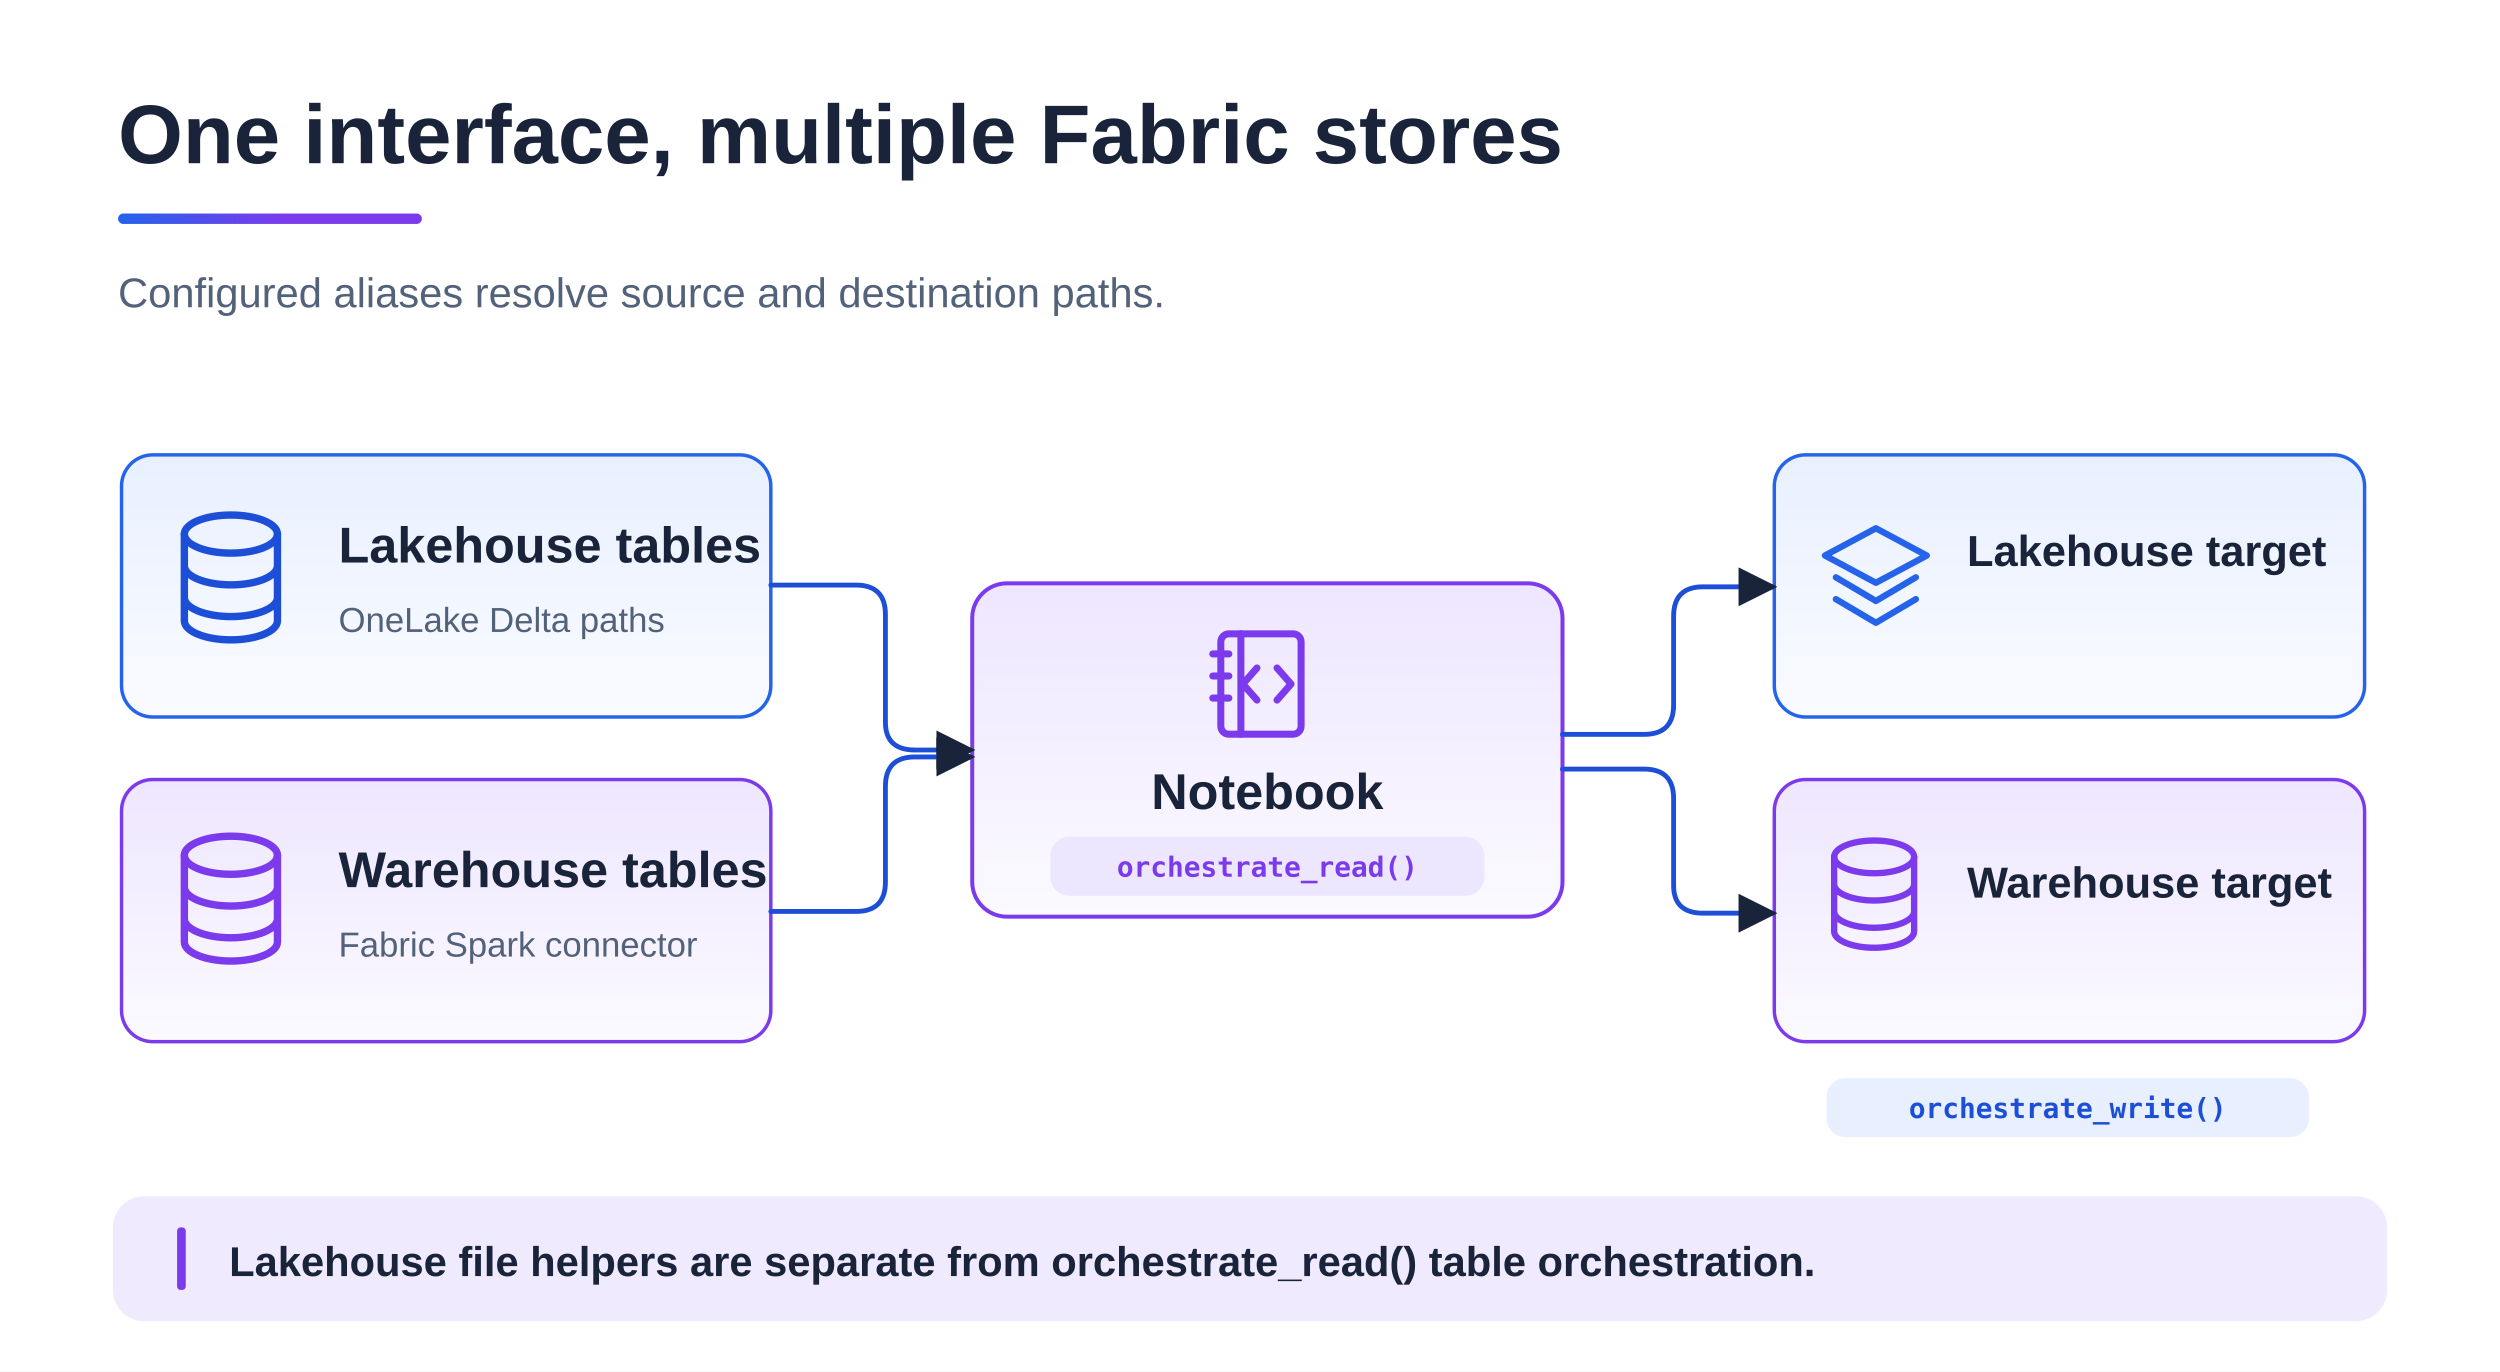
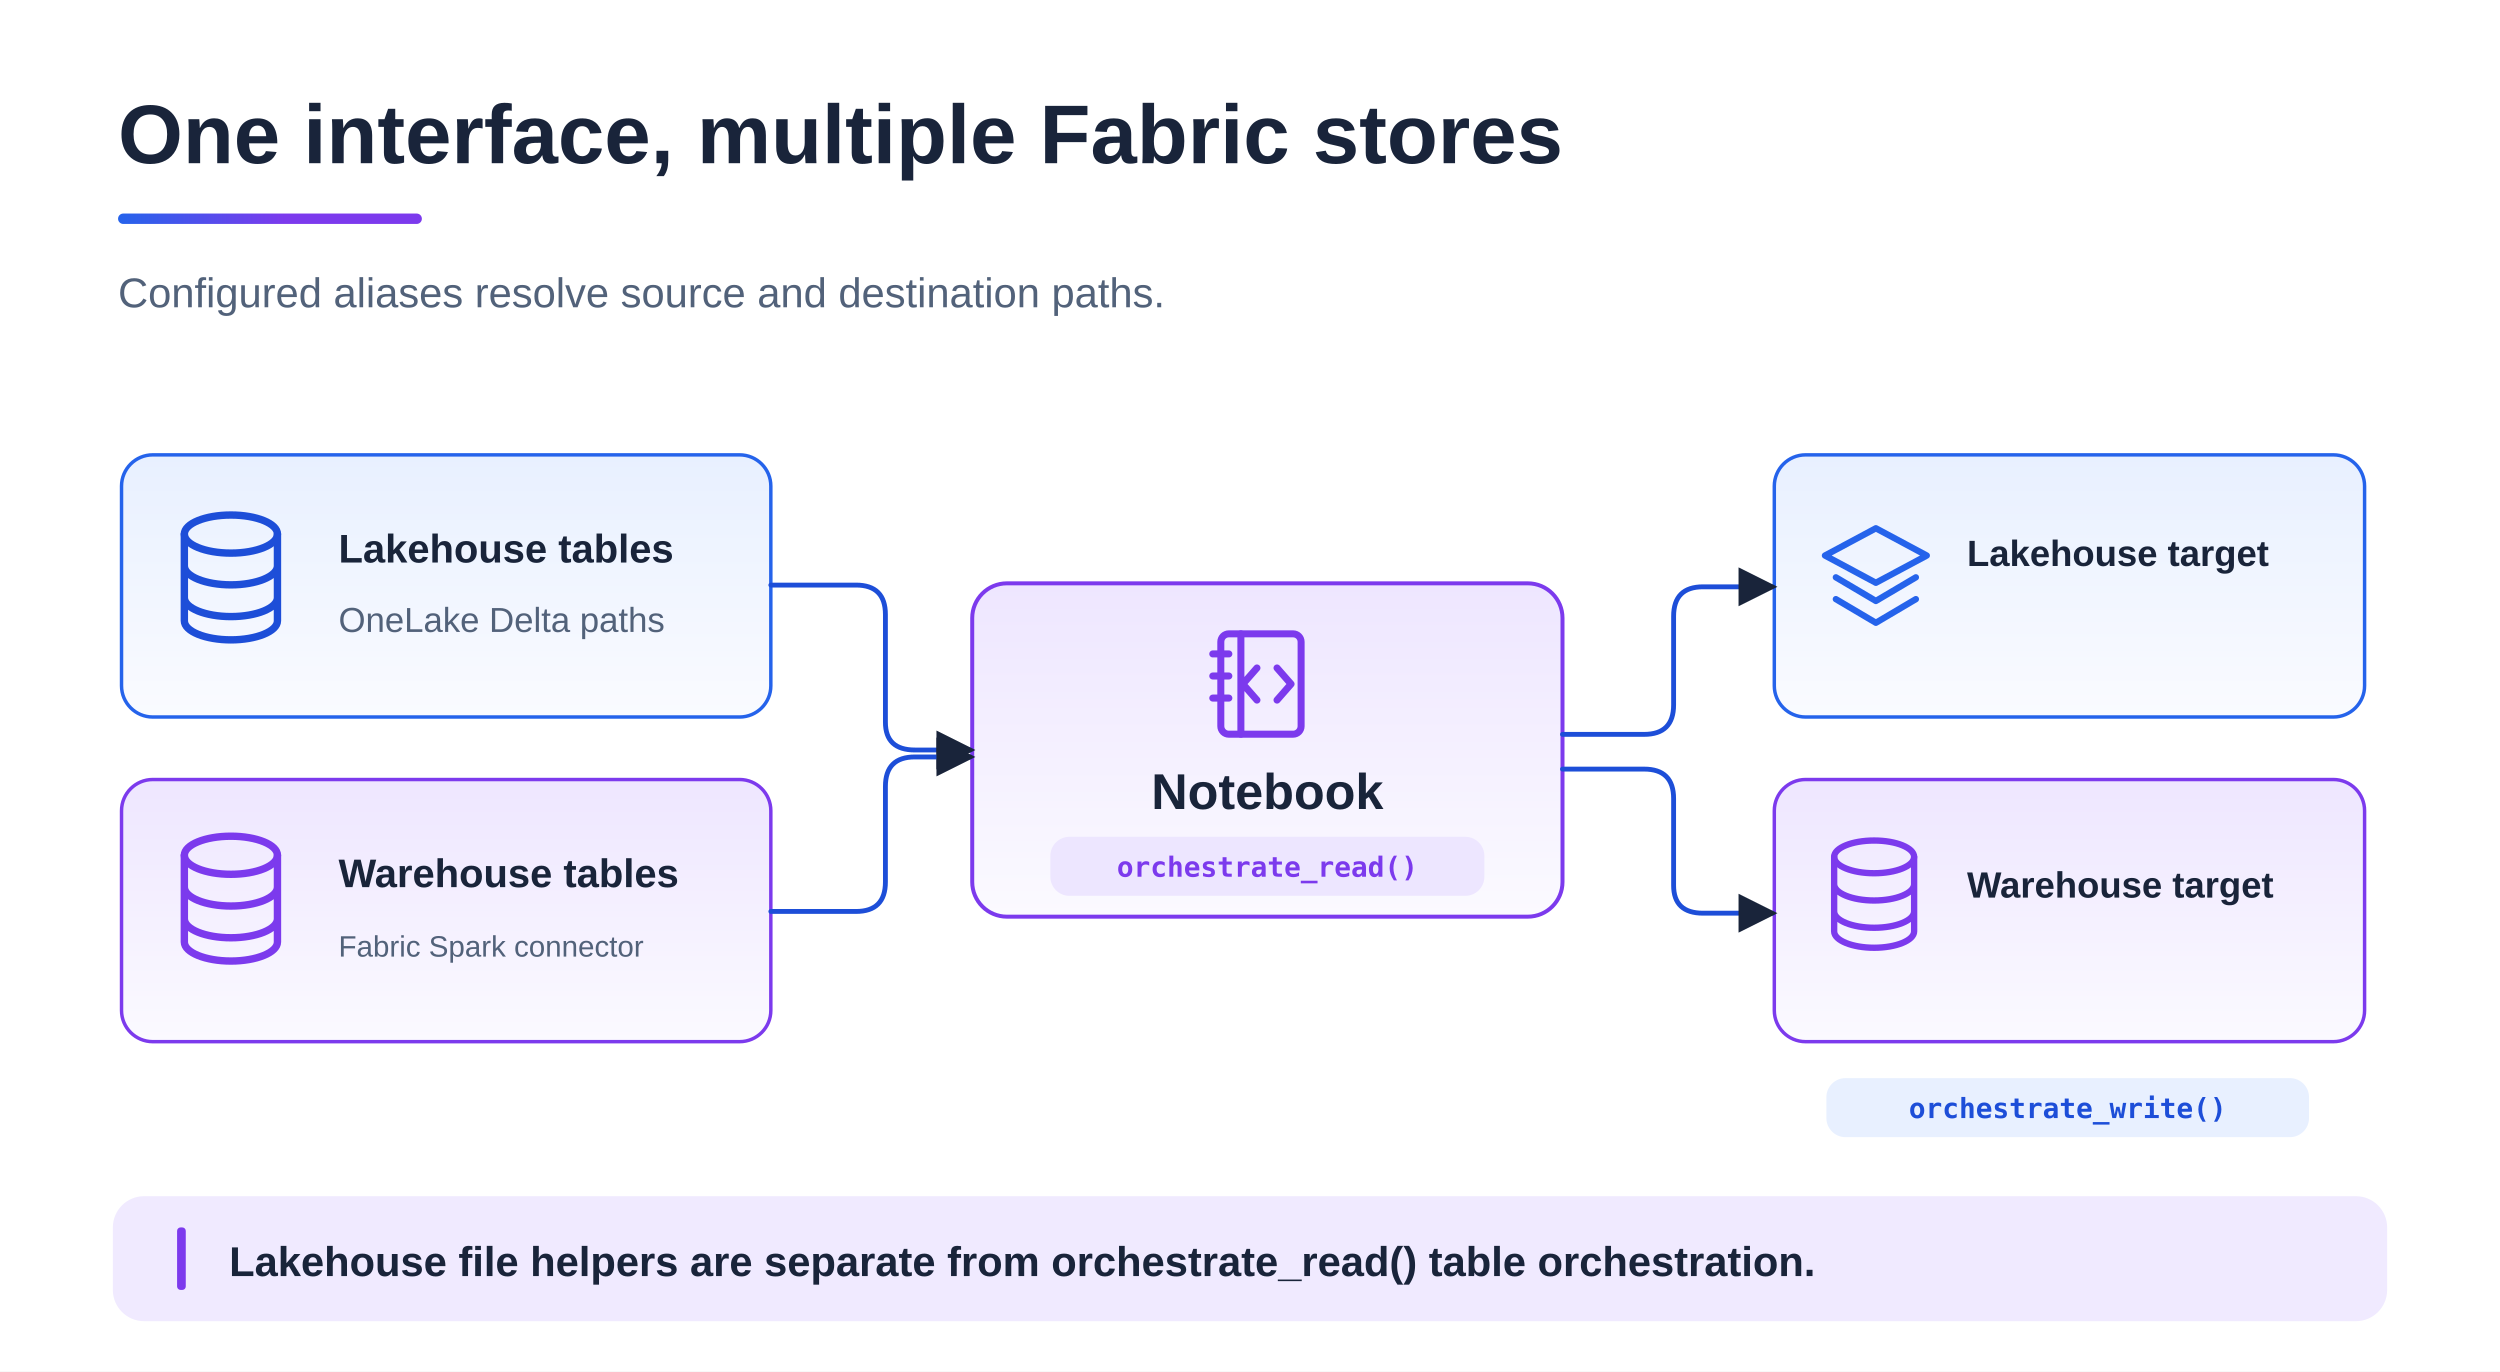
<svg xmlns="http://www.w3.org/2000/svg" width="1440" height="790" viewBox="0 0 1440 790" role="img" aria-label="One interface, multiple Fabric stores">
  <defs>
    <linearGradient id="accent">
      <stop offset="0%" stop-color="#2563EB" />
      <stop offset="55%" stop-color="#7C3AED" />
      <stop offset="100%" stop-color="#7C3AED" />
    </linearGradient>
    <linearGradient id="bl" x2="0" y2="1">
      <stop offset="0%" stop-color="#E8F0FF" />
      <stop offset="100%" stop-color="#FAFBFF" />
    </linearGradient>
    <linearGradient id="gr" x2="0" y2="1">
      <stop offset="0%" stop-color="#EEE6FF" />
      <stop offset="100%" stop-color="#FBFAFF" />
    </linearGradient>
    <linearGradient id="aq" x2="0" y2="1">
      <stop offset="0%" stop-color="#EEE6FF" />
      <stop offset="100%" stop-color="#FBFAFF" />
    </linearGradient>
    <marker id="ar" markerWidth="8" markerHeight="8" refX="7" refY="4" orient="auto">
      <path d="M0 0L8 4L0 8Z" fill="#19243A" />
    </marker>
  </defs>
  <rect width="1440" height="790" fill="#fff" />
  <text x="68" y="94" fill="#19243A" font-family="Segoe UI,Arial,sans-serif" font-size="48" font-weight="700" text-anchor="start">One interface, multiple Fabric stores</text>
  <rect x="68" y="123" width="175" height="6" rx="3" fill="url(#accent)" />
  <text x="68" y="177" fill="#52627A" font-family="Segoe UI,Arial,sans-serif" font-size="24" font-weight="400" text-anchor="start">Configured aliases resolve source and destination paths.</text>
  <rect x="70" y="262" width="374" height="151" rx="18" fill="url(#bl)" stroke="#2563EB" stroke-width="2" />
  <g transform="translate(94 293) scale(1.21875)" fill="none" stroke="#1D4ED8" stroke-width="3.5" stroke-linejoin="round" stroke-linecap="round">
    <ellipse cx="32" cy="12" rx="22" ry="9" />
    <path d="M10 12v15c0 5 10 9 22 9s22-4 22-9V12M10 27v15c0 5 10 9 22 9s22-4 22-9V27M10 42v11c0 5 10 9 22 9s22-4 22-9V42" />
  </g>
-   <text x="195" y="324" fill="#19243A" font-family="Segoe UI,Arial,sans-serif" font-size="29" font-weight="700" text-anchor="start">Lakehouse tables</text>
+   <text x="195" y="324" fill="#19243A" font-family="Segoe UI,Arial,sans-serif" font-size="23" font-weight="700" text-anchor="start">Lakehouse tables</text>
  <text x="195" y="364" fill="#52627A" font-family="Segoe UI,Arial,sans-serif" font-size="20" font-weight="400" text-anchor="start">OneLake Delta paths</text>
  <rect x="70" y="449" width="374" height="151" rx="18" fill="url(#aq)" stroke="#7C3AED" stroke-width="2" />
  <g transform="translate(94 478) scale(1.21875)" fill="none" stroke="#7C3AED" stroke-width="3.5" stroke-linejoin="round" stroke-linecap="round">
    <ellipse cx="32" cy="12" rx="22" ry="9" />
    <path d="M10 12v15c0 5 10 9 22 9s22-4 22-9V12M10 27v15c0 5 10 9 22 9s22-4 22-9V27M10 42v11c0 5 10 9 22 9s22-4 22-9V42" />
  </g>
-   <text x="195" y="511" fill="#19243A" font-family="Segoe UI,Arial,sans-serif" font-size="29" font-weight="700" text-anchor="start">Warehouse tables</text>
-   <text x="195" y="551" fill="#52627A" font-family="Segoe UI,Arial,sans-serif" font-size="20" font-weight="400" text-anchor="start">Fabric Spark connector</text>
+   <text x="195" y="511" fill="#19243A" font-family="Segoe UI,Arial,sans-serif" font-size="23" font-weight="700" text-anchor="start">Warehouse tables</text>
+   <text x="195" y="551" fill="#52627A" font-family="Segoe UI,Arial,sans-serif" font-size="17" font-weight="400" text-anchor="start">Fabric Spark connector</text>
  <rect x="560" y="336" width="340" height="192" rx="20" fill="url(#gr)" stroke="#7C3AED" stroke-width="2.3" />
  <g transform="translate(687 357) scale(1.15625)" fill="none" stroke="#7C3AED" stroke-width="3.5" stroke-linejoin="round" stroke-linecap="round">
    <rect x="14" y="7" width="40" height="50" rx="4" />
    <path d="M24 7v50M10 17h8M10 28h8M10 39h8M32 24l-7 8 7 8M42 24l7 8-7 8" />
  </g>
  <text x="730" y="466" fill="#19243A" font-family="Segoe UI,Arial,sans-serif" font-size="29" font-weight="700" text-anchor="middle">Notebook</text>
  <rect x="605" y="482" width="250" height="34" rx="11" fill="#EDE6FF" stroke="none" stroke-width="0" />
  <text x="730" y="505" fill="#7C3AED" font-family="Cascadia Code,Consolas,monospace" font-size="16" font-weight="600" text-anchor="middle">orchestrate_read()</text>
  <rect x="1022" y="262" width="340" height="151" rx="18" fill="url(#bl)" stroke="#2563EB" stroke-width="2" />
  <g transform="translate(1047 298) scale(1.046875)" fill="none" stroke="#2563EB" stroke-width="3.5" stroke-linejoin="round" stroke-linecap="round">
    <path d="M32 6 60 21 32 36 4 21 32 6ZM10 33 32 46 54 33M10 45 32 58 54 45" />
  </g>
-   <text x="1133" y="326" fill="#19243A" font-family="Segoe UI,Arial,sans-serif" font-size="25" font-weight="700" text-anchor="start">Lakehouse target</text>
+   <text x="1133" y="326" fill="#19243A" font-family="Segoe UI,Arial,sans-serif" font-size="21" font-weight="700" text-anchor="start">Lakehouse target</text>
  <rect x="1022" y="449" width="340" height="151" rx="18" fill="url(#aq)" stroke="#7C3AED" stroke-width="2" />
  <g transform="translate(1046 481) scale(1.046875)" fill="none" stroke="#7C3AED" stroke-width="3.5" stroke-linejoin="round" stroke-linecap="round">
    <ellipse cx="32" cy="12" rx="22" ry="9" />
    <path d="M10 12v15c0 5 10 9 22 9s22-4 22-9V12M10 27v15c0 5 10 9 22 9s22-4 22-9V27M10 42v11c0 5 10 9 22 9s22-4 22-9V42" />
  </g>
-   <text x="1133" y="517" fill="#19243A" font-family="Segoe UI,Arial,sans-serif" font-size="25" font-weight="700" text-anchor="start">Warehouse target</text>
+   <text x="1133" y="517" fill="#19243A" font-family="Segoe UI,Arial,sans-serif" font-size="21" font-weight="700" text-anchor="start">Warehouse target</text>
  <path d="M444 337H493Q510 337 510 354V416Q510 432 527 432H559" fill="none" stroke="#1D4ED8" stroke-width="2.8" stroke-linejoin="round" stroke-linecap="round" marker-end="url(#ar)" />
  <path d="M444 525H493Q510 525 510 508V453Q510 436 527 436H559" fill="none" stroke="#1D4ED8" stroke-width="2.8" stroke-linejoin="round" stroke-linecap="round" marker-end="url(#ar)" />
  <path d="M900 423H947Q964 423 964 406V355Q964 338 981 338H1021" fill="none" stroke="#1D4ED8" stroke-width="2.8" stroke-linejoin="round" stroke-linecap="round" marker-end="url(#ar)" />
  <path d="M900 443H947Q964 443 964 460V510Q964 526 981 526H1021" fill="none" stroke="#1D4ED8" stroke-width="2.8" stroke-linejoin="round" stroke-linecap="round" marker-end="url(#ar)" />
  <rect x="1052" y="621" width="278" height="34" rx="11" fill="#E8F0FF" stroke="none" stroke-width="0" />
  <text x="1191" y="644" fill="#1D4ED8" font-family="Cascadia Code,Consolas,monospace" font-size="16" font-weight="600" text-anchor="middle">orchestrate_write()</text>
  <rect x="65" y="689" width="1310" height="72" rx="18" fill="#F0EAFF" stroke="none" stroke-width="0" />
  <rect x="102" y="707" width="5" height="36" rx="2" fill="#7C3AED" />
  <text x="132" y="735" fill="#19243A" font-family="Segoe UI,Arial,sans-serif" font-size="24" font-weight="600" text-anchor="start">Lakehouse file helpers are separate from orchestrate_read() table orchestration.</text>
</svg>
